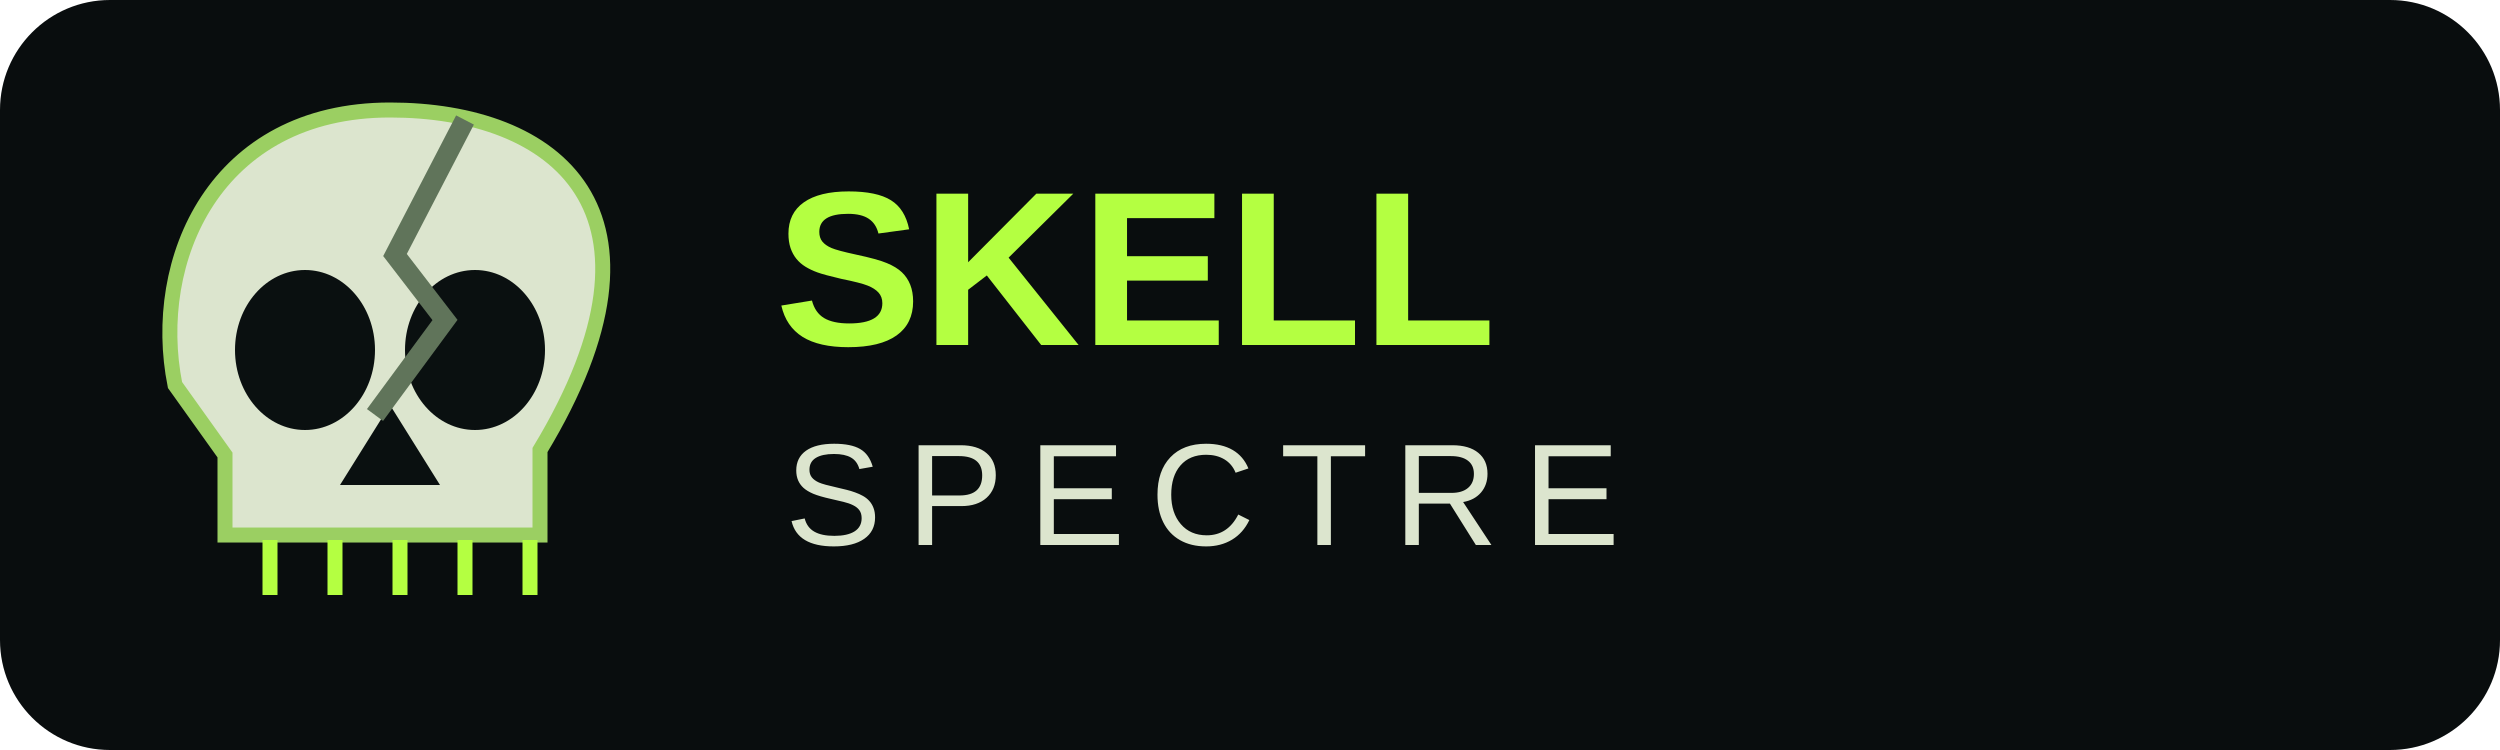
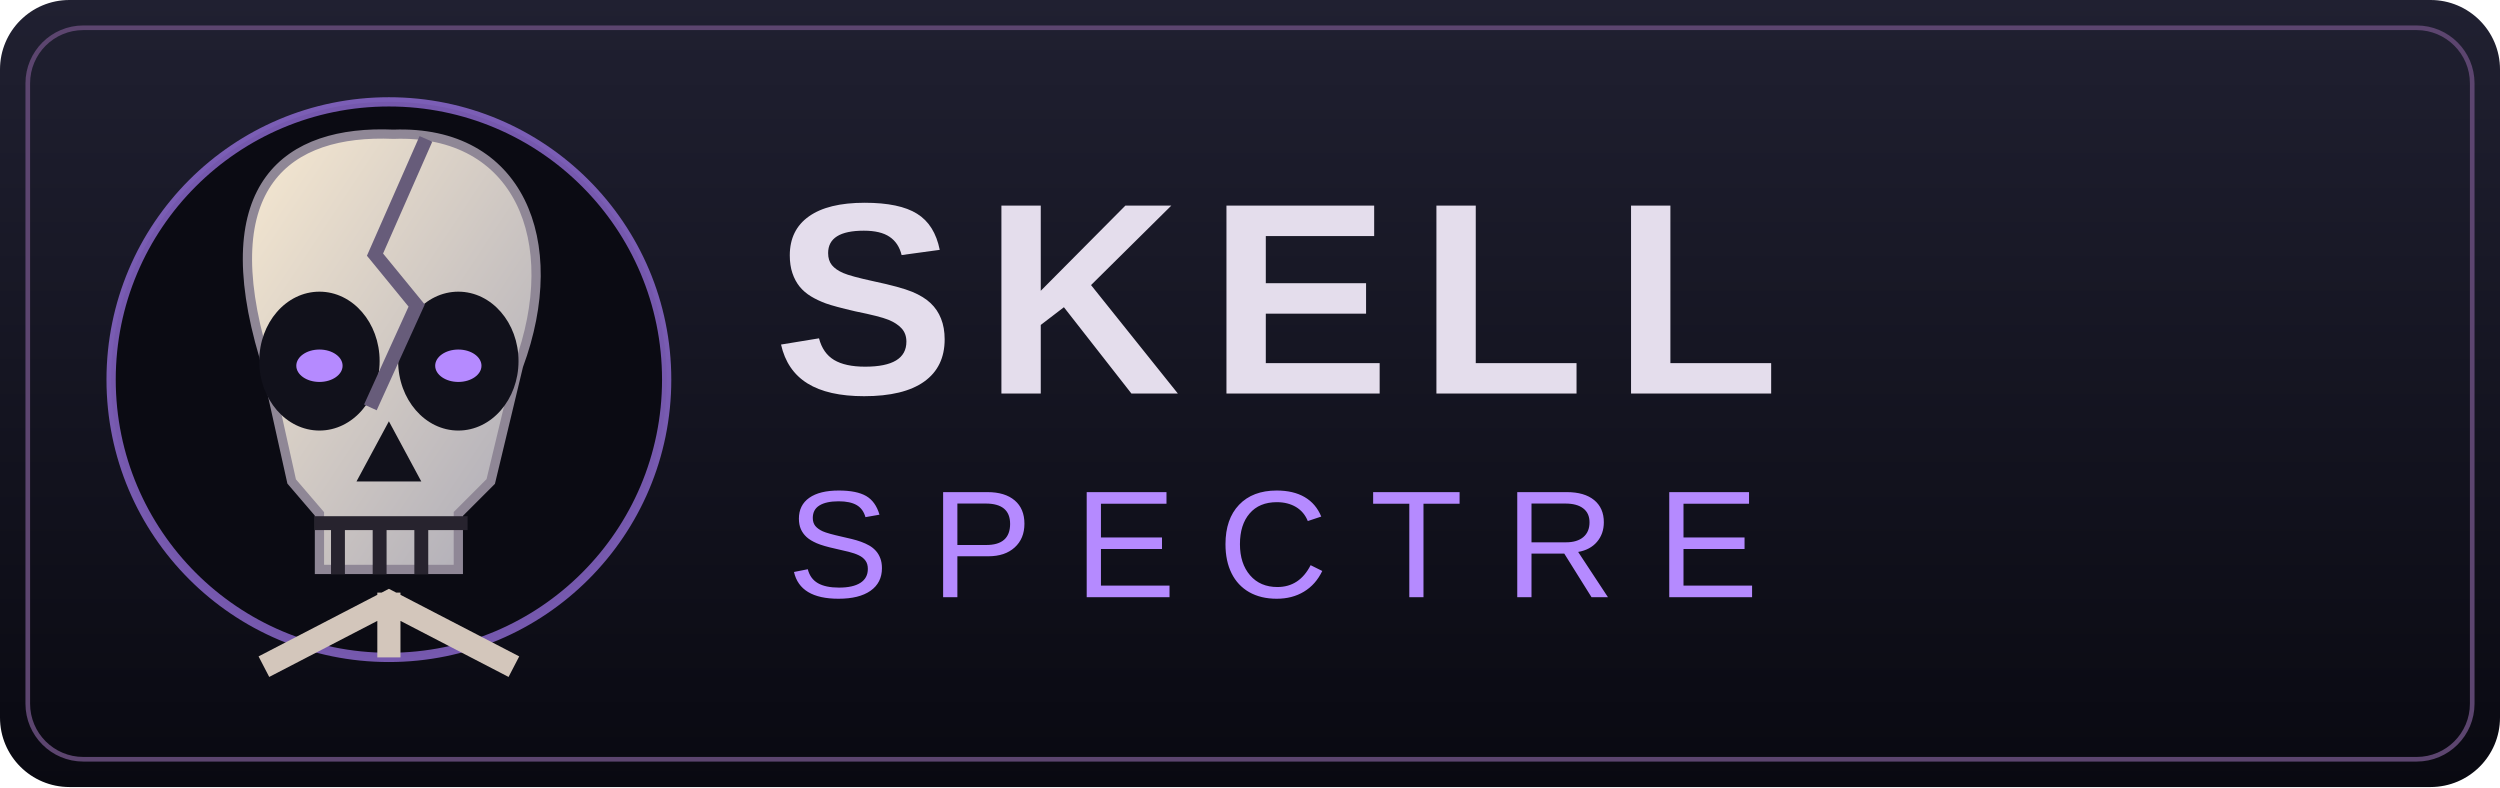
- <svg xmlns="http://www.w3.org/2000/svg" width="500" height="150" viewBox="0 0 500 150">
-   <rect width="500" height="150" fill="#090d0e" rx="22" />
-   <path d="M78 22 C43 22 30 52 35 77 L45 91 V107 H108 V90 C137 42 111 22 78 22Z" fill="#dce5ce" stroke="#9bcf62" stroke-width="3" />
-   <ellipse cx="61" cy="70" rx="14" ry="16" fill="#0a1010" />
-   <ellipse cx="95" cy="70" rx="14" ry="16" fill="#0a1010" />
-   <path d="M78 81 L68 97 H88Z" fill="#0a1010" />
-   <path d="M54 108 V119 M67 108 V119 M80 108 V119 M93 108 V119 M106 108 V119" stroke="#b4ff41" stroke-width="3" />
-   <path d="M93 24 L79 51 L89 64 L75 83" stroke="#60745a" stroke-width="4" fill="none" />
-   <text x="155" y="69" font-size="44" font-weight="900" fill="#b4ff41" font-family="Arial, sans-serif">SKELL</text>
-   <text x="157" y="109" font-size="29" letter-spacing="5" fill="#dce5ce" font-family="Arial, sans-serif">SPECTRE</text>
+ <svg xmlns="http://www.w3.org/2000/svg" width="540" height="170" viewBox="0 0 540 170">
+   <defs>
+     <linearGradient id="panel" x2="0" y2="1">
+       <stop stop-color="#202031" />
+       <stop offset="1" stop-color="#090911" />
+     </linearGradient>
+     <linearGradient id="bone" x1="0" y1="0" x2="1" y2="1">
+       <stop stop-color="#f7e9d1" />
+       <stop offset="1" stop-color="#aaa9b6" />
+     </linearGradient>
+   </defs>
+   <rect width="540" height="170" rx="15" fill="url(#panel)" />
+   <rect x="6" y="6" width="528" height="158" rx="12" stroke="#5c456f" fill="none" />
+   <circle cx="84" cy="82" r="60" fill="#0b0b13" stroke="#ae81ff" stroke-opacity=".65" stroke-width="2" />
+   <path d="M57 77 C46 40 62 28 85 29 C112 28 122 52 112 79 L106 104 L99 111 V123 H69 V111 L63 104Z" fill="url(#bone)" stroke="#8f8796" stroke-width="2" />
+   <ellipse cx="69" cy="78" rx="13" ry="15" fill="#11111b" />
+   <ellipse cx="99" cy="78" rx="13" ry="15" fill="#11111b" />
+   <ellipse cx="69" cy="79" rx="5" ry="3.5" fill="#b58aff" />
+   <ellipse cx="99" cy="79" rx="5" ry="3.5" fill="#b58aff" />
+   <path d="M84 91 L77 104 H91Z" fill="#11111b" />
+   <path d="M68 113 H101 M73 113 V124 M82 113 V124 M91 113 V124" stroke="#27232e" stroke-width="3" />
+   <path d="M92 30 L81 55 L90 66 L80 88" stroke="#675c7a" stroke-width="3" fill="none" />
+   <path d="M84 128 V142 M57 144 L84 130 L111 144" fill="none" stroke="#d3c6bb" stroke-width="5" />
+   <text x="167" y="85" font-family="Arial, sans-serif" font-size="59" font-weight="800" fill="#e4ddec" letter-spacing="6">SKELL</text>
+   <text x="170" y="129" font-family="Arial, sans-serif" font-size="33" fill="#b58aff" letter-spacing="9">SPECTRE</text>
</svg>
